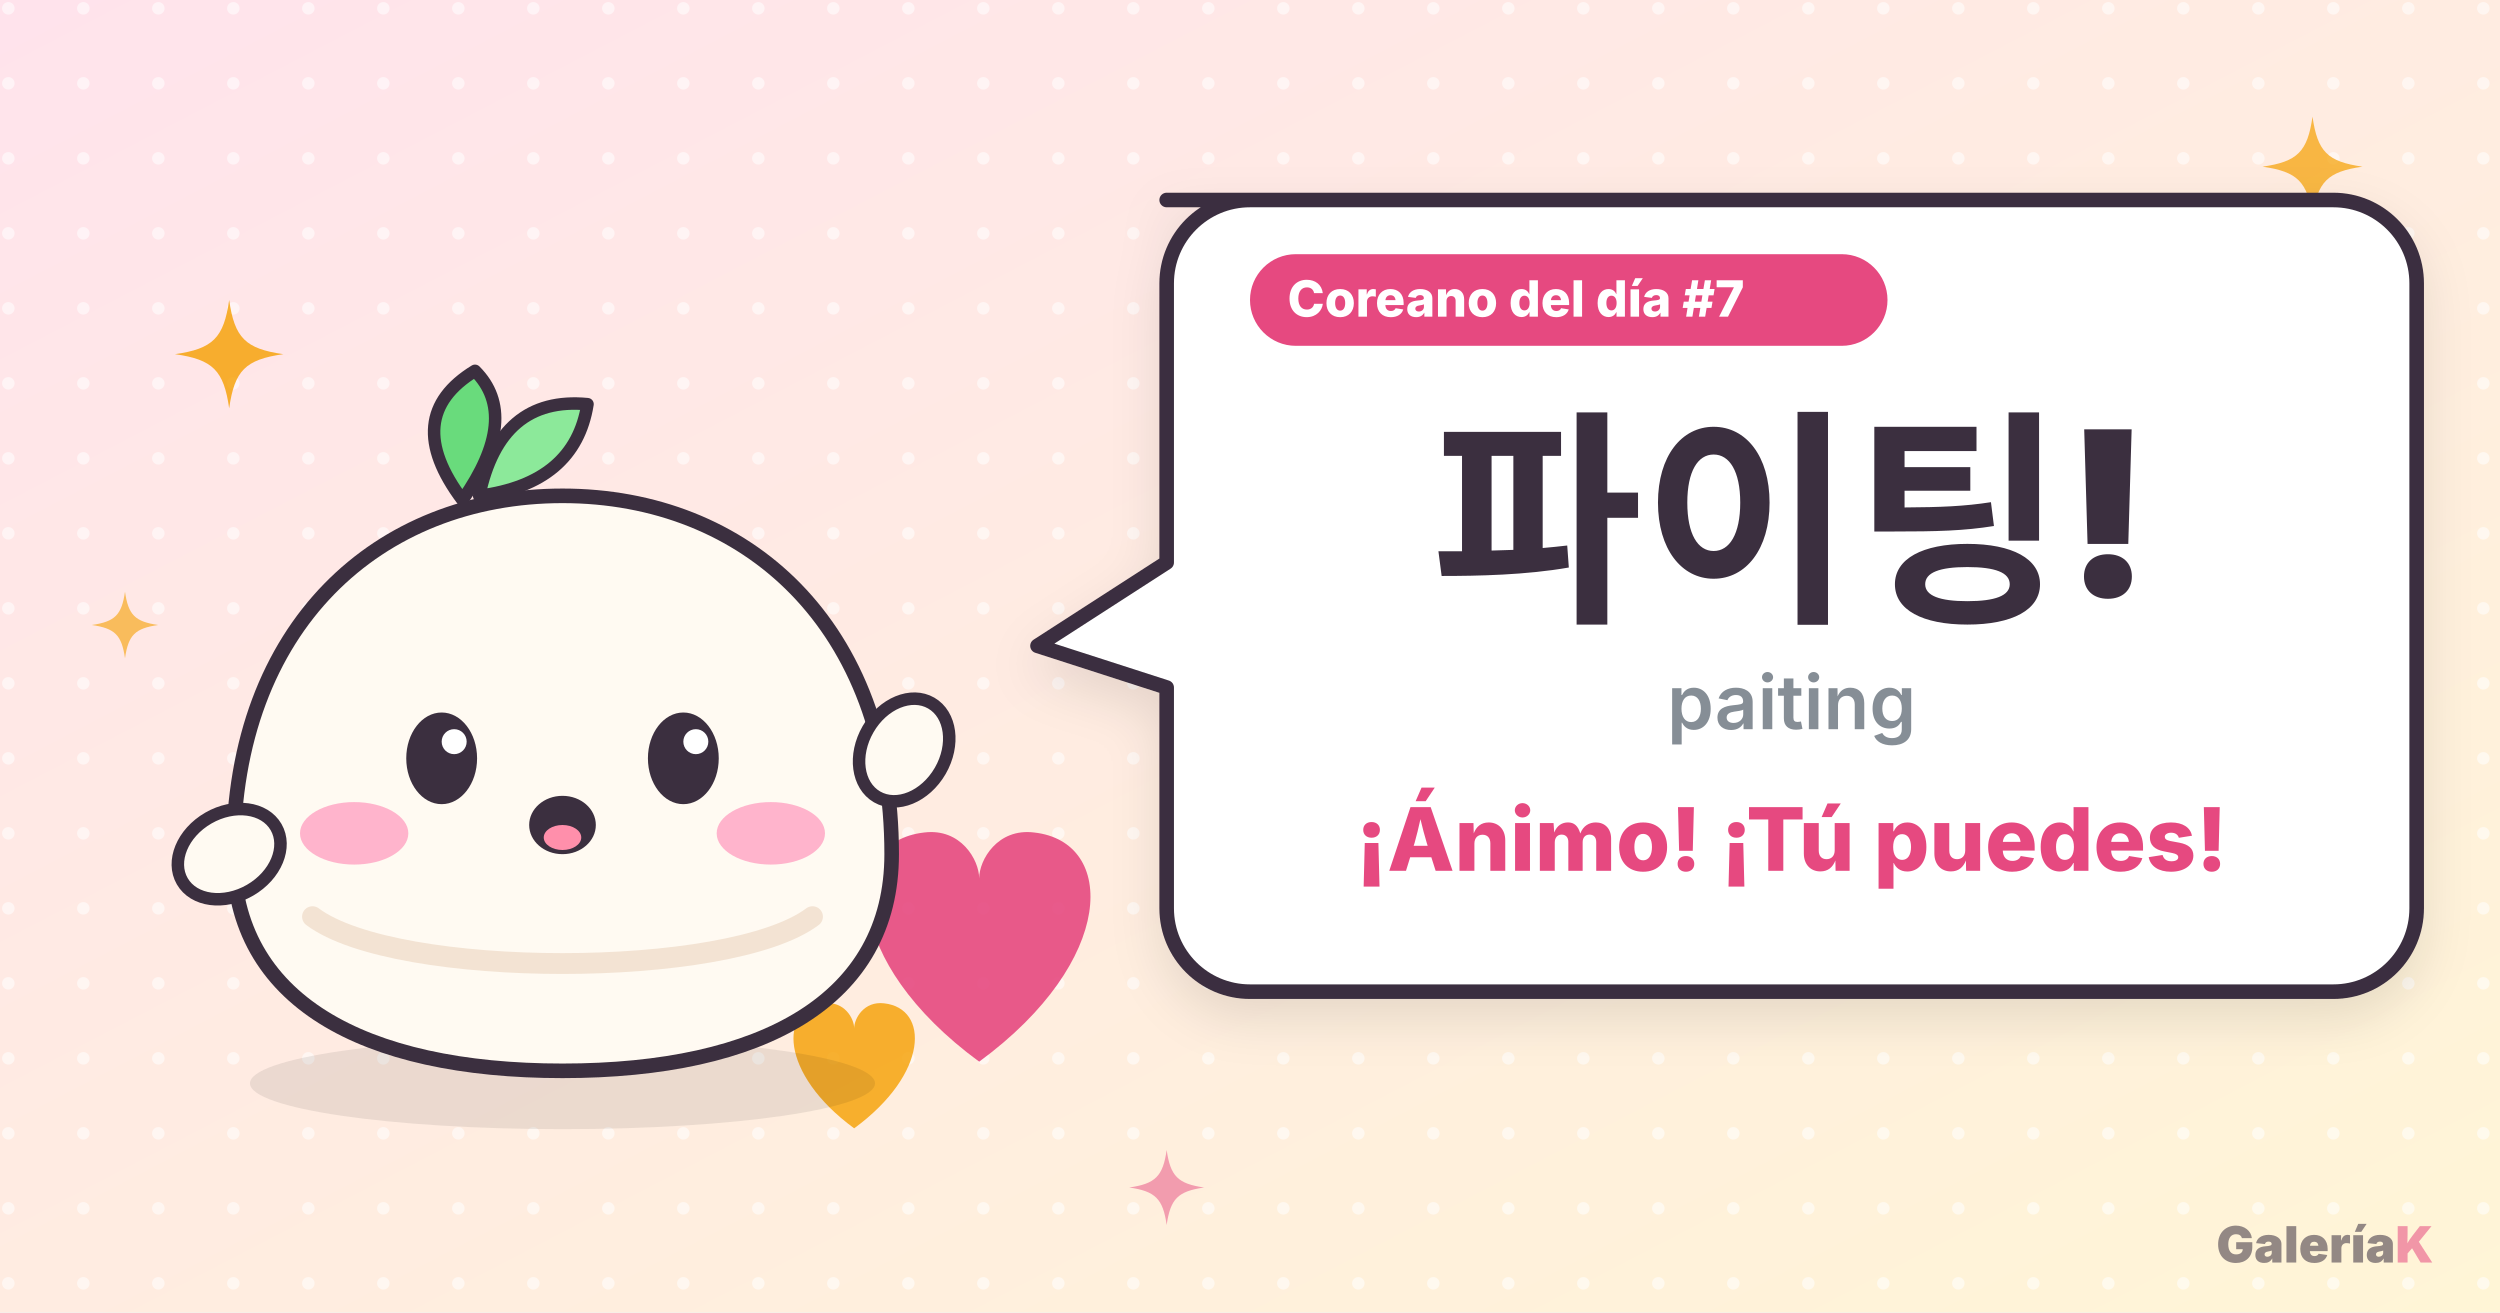
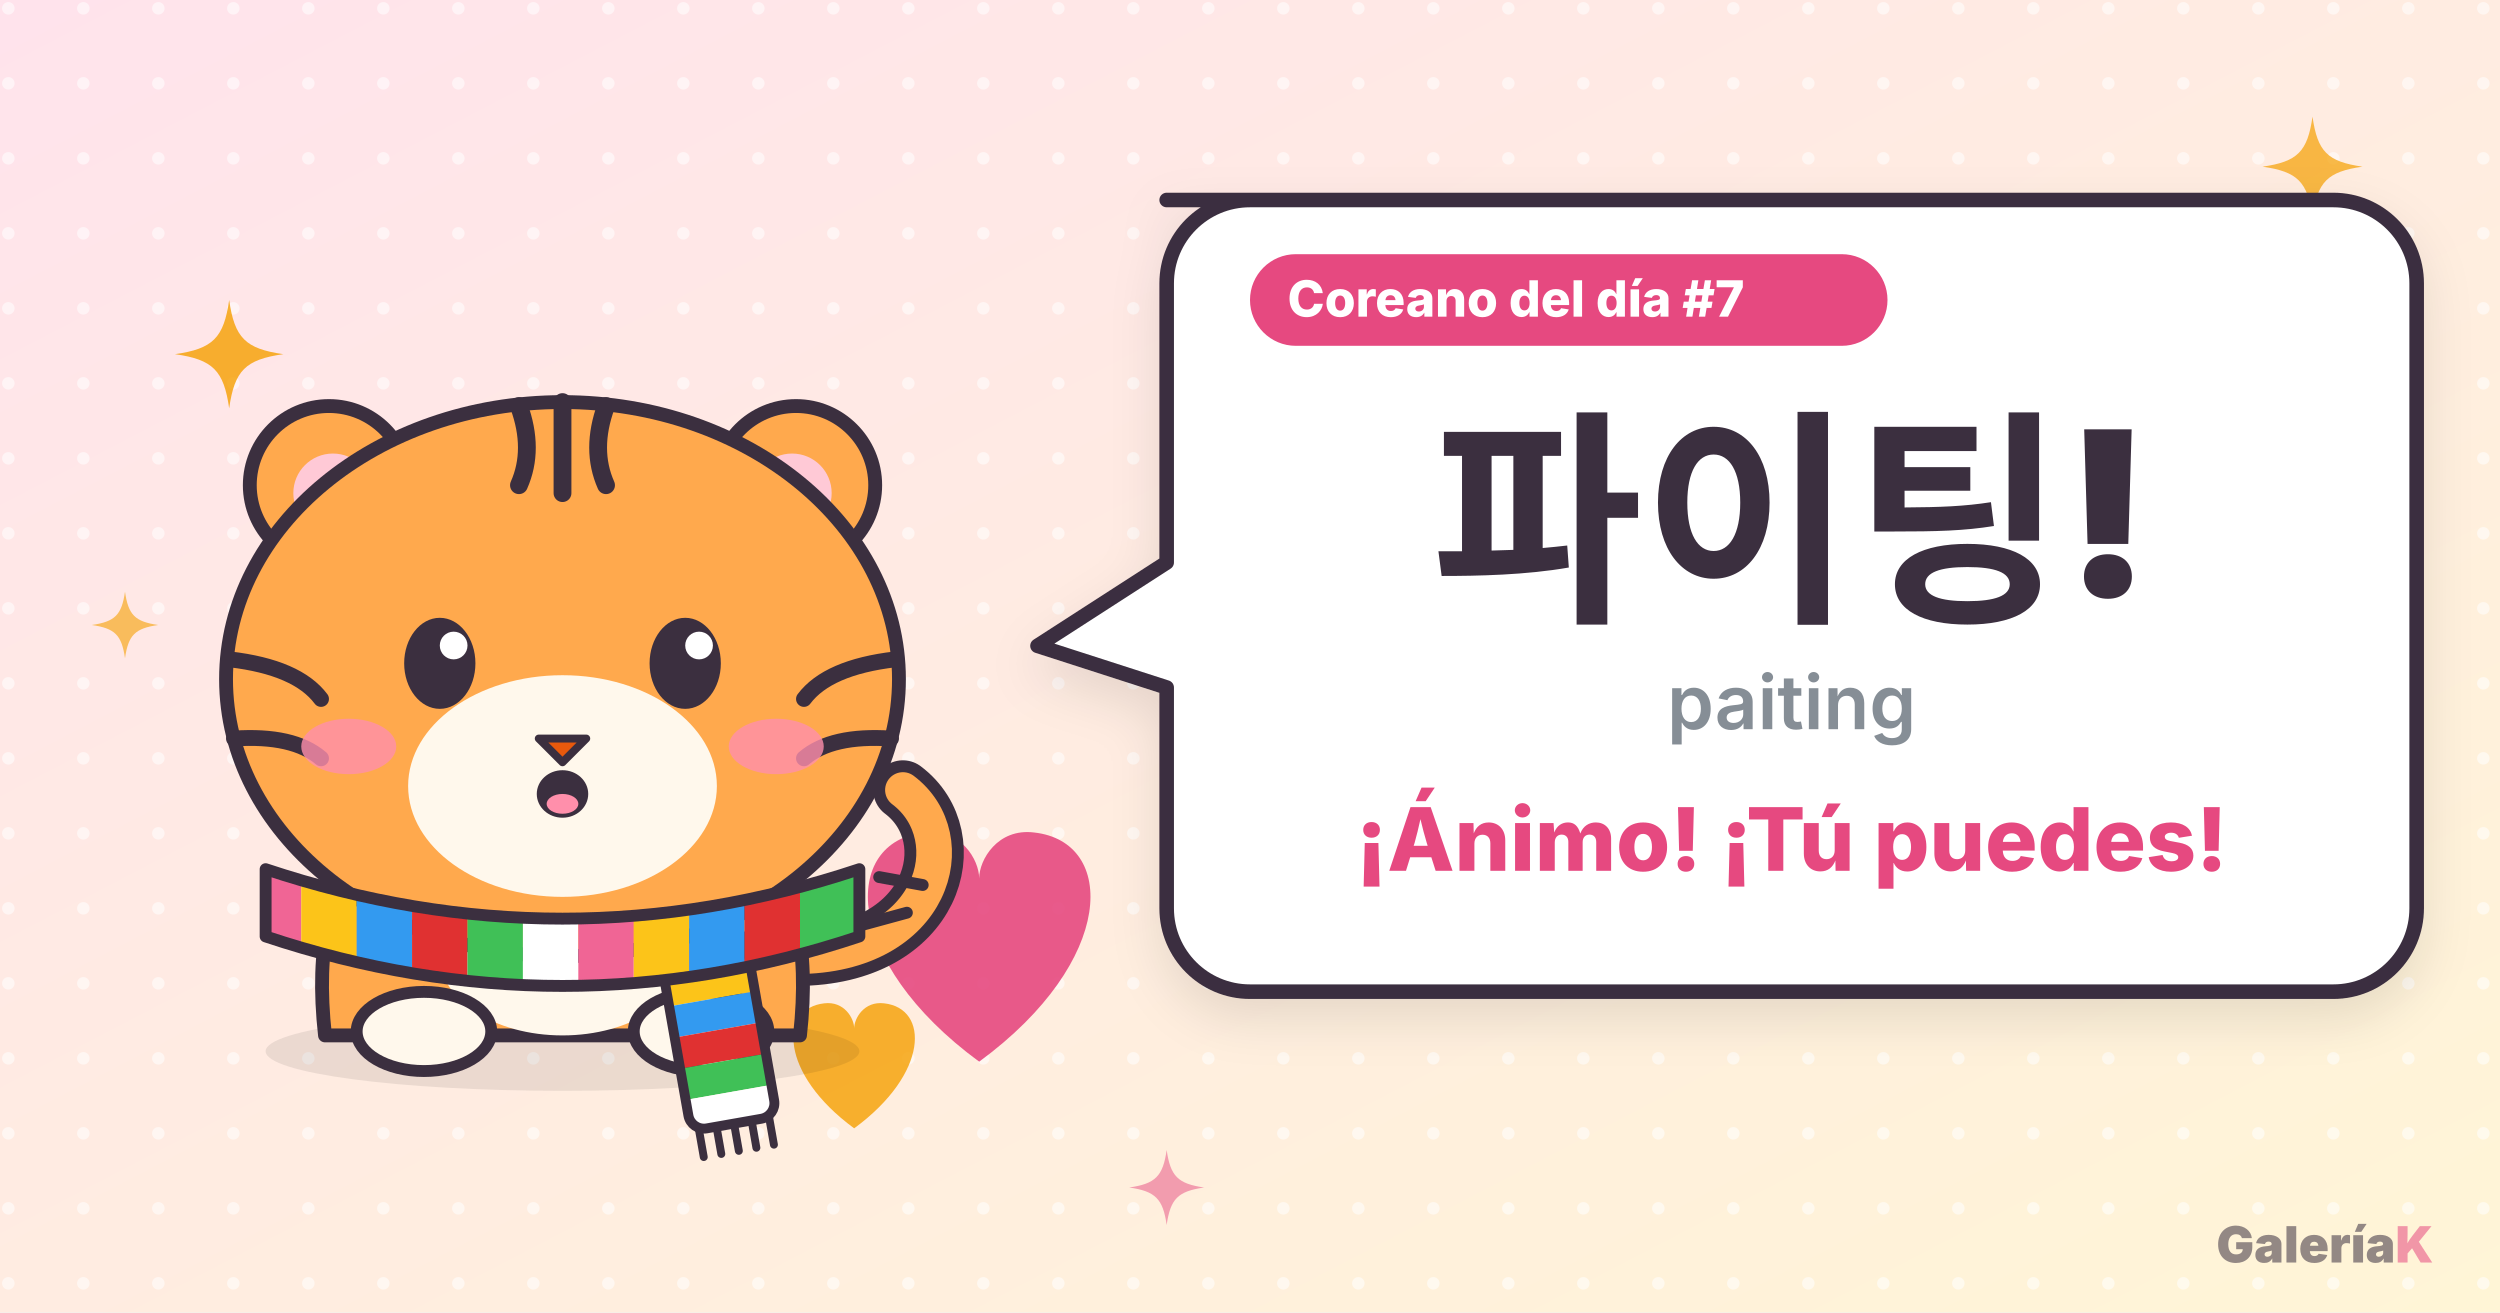
<svg xmlns="http://www.w3.org/2000/svg" viewBox="0 0 1200 630" width="1200" height="630" role="img" aria-label="Coreano del día #7: 파이팅! (paiting) — ¡Ánimo! ¡Tú puedes!">
  <defs>
    <linearGradient id="bg" x1="0" y1="0" x2="1" y2="1">
      <stop offset="0" stop-color="#ffe3ec" />
      <stop offset="1" stop-color="#fff5d6" />
    </linearGradient>
    <filter id="sh" x="-20%" y="-20%" width="140%" height="140%">
      <feDropShadow dx="0" dy="10" stdDeviation="12" flood-color="#000" flood-opacity=".10" />
    </filter>
    <pattern id="dots" width="36" height="36" patternUnits="userSpaceOnUse">
      <circle cx="4" cy="4" r="3" fill="#fff" opacity=".55" />
    </pattern>
  </defs>
  <rect width="1200" height="630" fill="url(#bg)" />
  <rect width="1200" height="630" fill="url(#dots)" />
  <path transform="translate(1110 80) scale(1.2)" d="M0-20C2-6 6-2 20 0 6 2 2 6 0 20-2 6-6 2-20 0-6-2-2-6 0-20z" fill="#f59f00" opacity="0.7" />
  <path transform="translate(560 570) scale(0.9)" d="M0-20C2-6 6-2 20 0 6 2 2 6 0 20-2 6-6 2-20 0-6-2-2-6 0-20z" fill="#e64980" opacity="0.5" />
  <path transform="translate(60 300) scale(0.8)" d="M0-20C2-6 6-2 20 0 6 2 2 6 0 20-2 6-6 2-20 0-6-2-2-6 0-20z" fill="#f59f00" opacity="0.6" />
  <path transform="translate(470 470) scale(2.2)" d="M0 18C-30-4-30-30-12-32C-4-33 0-26 0-22C0-26 4-33 12-32C30-30 30-4 0 18z" fill="#e64980" opacity="0.9" />
  <path transform="translate(410 520) scale(1.2)" d="M0 18C-30-4-30-30-12-32C-4-33 0-26 0-22C0-26 4-33 12-32C30-30 30-4 0 18z" fill="#f59f00" opacity="0.8" />
  <path transform="translate(110 170) scale(1.3)" d="M0-20C2-6 6-2 20 0 6 2 2 6 0 20-2 6-6 2-20 0-6-2-2-6 0-20z" fill="#f59f00" opacity="0.8" />
-   <g transform="translate(270 370) scale(1.0)">
-     <ellipse cx="0" cy="150" rx="150" ry="22" fill="#000" opacity=".08" />
-     <path d="M-48-130q-30-40 6-62q22 22-6 62z" fill="#69db7c" stroke="#3b2f3f" stroke-width="6" stroke-linejoin="round" />
-     <path d="M-40-132q10-48 52-44q-6 38-52 44z" fill="#8ce99a" stroke="#3b2f3f" stroke-width="6" stroke-linejoin="round" />
-     <path d="M-158 40c0-110 70-172 158-172s158 62 158 172c0 70-62 104-158 104s-158-34-158-104z" fill="#fffaf2" stroke="#3b2f3f" stroke-width="7" />
-     <path d="M-120 70c40 30 200 30 240 0" fill="none" stroke="#f3e3d3" stroke-width="10" stroke-linecap="round" />
-     <ellipse cx="-58" cy="-6" rx="17" ry="22" fill="#3b2f3f" />
-     <ellipse cx="58" cy="-6" rx="17" ry="22" fill="#3b2f3f" />
-     <circle cx="-52" cy="-14" r="6" fill="#fff" />
-     <circle cx="64" cy="-14" r="6" fill="#fff" />
-     <ellipse cx="-100" cy="30" rx="26" ry="15" fill="#ffa8c5" opacity=".85" />
-     <ellipse cx="100" cy="30" rx="26" ry="15" fill="#ffa8c5" opacity=".85" />
-     <g transform="translate(0 0)">
-       <ellipse cx="0" cy="26" rx="16" ry="14" fill="#3b2f3f" />
-       <ellipse cx="0" cy="32" rx="9" ry="6" fill="#ff8fab" />
+   <g transform="translate(270 345) scale(0.95)">
+     <ellipse cx="0" cy="168" rx="150" ry="20" fill="#000" opacity=".08" />
+     <path d="M118 120c70 0 86-60 54-84" fill="none" stroke="#3b2f3f" stroke-width="30" stroke-linecap="round" />
+     <path d="M118 120c70 0 86-60 54-84" fill="none" stroke="#ffa94d" stroke-width="18" stroke-linecap="round" />
+     <path d="M160 80l22 4M152 104l22-6" stroke="#3b2f3f" stroke-width="6" stroke-linecap="round" />
+     <path d="M-120 160c-10-90 30-130 120-130s130 40 120 130z" fill="#ffa94d" stroke="#3b2f3f" stroke-width="7" stroke-linejoin="round" />
+     <ellipse cx="0" cy="120" rx="62" ry="40" fill="#fff8ec" />
+     <ellipse cx="-70" cy="158" rx="34" ry="20" fill="#fff8ec" stroke="#3b2f3f" stroke-width="6" />
+     <ellipse cx="70" cy="158" rx="34" ry="20" fill="#fff8ec" stroke="#3b2f3f" stroke-width="6" />
+     <circle cx="-118" cy="-118" r="40" fill="#ffa94d" stroke="#3b2f3f" stroke-width="7" />
+     <circle cx="118" cy="-118" r="40" fill="#ffa94d" stroke="#3b2f3f" stroke-width="7" />
+     <circle cx="-116" cy="-114" r="20" fill="#ffc9d6" />
+     <circle cx="116" cy="-114" r="20" fill="#ffc9d6" />
+     <ellipse cx="0" cy="-20" rx="170" ry="140" fill="#ffa94d" stroke="#3b2f3f" stroke-width="7" />
+     <path d="M-22-158q8 22 0 40M0-160v46M22-158q-8 22 0 40" fill="none" stroke="#3b2f3f" stroke-width="9" stroke-linecap="round" />
+     <path d="M-168-30q34 4 46 20M-166 10q30-2 44 10M168-30q-34 4-46 20M166 10q-30-2-44 10" fill="none" stroke="#3b2f3f" stroke-width="8" stroke-linecap="round" />
+     <ellipse cx="0" cy="34" rx="78" ry="56" fill="#fff8ec" />
+     <ellipse cx="-62" cy="-28" rx="18" ry="23" fill="#3b2f3f" />
+     <ellipse cx="62" cy="-28" rx="18" ry="23" fill="#3b2f3f" />
+     <circle cx="-55" cy="-37" r="7" fill="#fff" />
+     <circle cx="69" cy="-37" r="7" fill="#fff" />
+     <ellipse cx="-108" cy="14" rx="24" ry="14" fill="#ff8fab" opacity=".8" />
+     <ellipse cx="108" cy="14" rx="24" ry="14" fill="#ff8fab" opacity=".8" />
+     <path d="M-12 10h24l-12 12z" fill="#e8590c" stroke="#3b2f3f" stroke-width="4" stroke-linejoin="round" />
+     <g>
+       <ellipse cx="0" cy="38" rx="13" ry="12" fill="#3b2f3f" />
+       <ellipse cx="0" cy="43" rx="8" ry="5" fill="#ff8fab" />
    </g>
-     <ellipse cx="-160" cy="40" rx="26" ry="20" fill="#fffaf2" stroke="#3b2f3f" stroke-width="6" transform="rotate(-30 -160 40)" />
-     <ellipse cx="164" cy="-10" rx="26" ry="20" fill="#fffaf2" stroke="#3b2f3f" stroke-width="6" transform="rotate(-60 164 -10)" />
+     <g transform="translate(0 92)">
+       <g transform="translate(70 18) rotate(-10)">
+         <clipPath id="se">
+           <rect x="-22" y="0" width="44" height="96" rx="8" />
+         </clipPath>
+         <g clip-path="url(#se)">
+           <rect x="-22" y="0" width="44" height="16" fill="#f06595" />
+           <rect x="-22" y="16" width="44" height="16" fill="#fcc419" />
+           <rect x="-22" y="32" width="44" height="16" fill="#339af0" />
+           <rect x="-22" y="48" width="44" height="16" fill="#e03131" />
+           <rect x="-22" y="64" width="44" height="16" fill="#40c057" />
+           <rect x="-22" y="80" width="44" height="16" fill="#fff" />
+         </g>
+         <rect x="-22" y="0" width="44" height="96" rx="8" fill="none" stroke="#3b2f3f" stroke-width="5" />
+         <path d="M-18 96v14" stroke="#3b2f3f" stroke-width="4" stroke-linecap="round" />
+         <path d="M-9 96v14" stroke="#3b2f3f" stroke-width="4" stroke-linecap="round" />
+         <path d="M0 96v14" stroke="#3b2f3f" stroke-width="4" stroke-linecap="round" />
+         <path d="M9 96v14" stroke="#3b2f3f" stroke-width="4" stroke-linecap="round" />
+         <path d="M18 96v14" stroke="#3b2f3f" stroke-width="4" stroke-linecap="round" />
+       </g>
+       <clipPath id="sc">
+         <path d="M-150-16Q0 34 150-16L150 18Q0 68-150 18Z" />
+       </clipPath>
+       <g clip-path="url(#sc)">
+         <rect x="-160" y="-40" width="28" height="140" fill="#f06595" />
+         <rect x="-132" y="-40" width="28" height="140" fill="#fcc419" />
+         <rect x="-104" y="-40" width="28" height="140" fill="#339af0" />
+         <rect x="-76" y="-40" width="28" height="140" fill="#e03131" />
+         <rect x="-48" y="-40" width="28" height="140" fill="#40c057" />
+         <rect x="-20" y="-40" width="28" height="140" fill="#fff" />
+         <rect x="8" y="-40" width="28" height="140" fill="#f06595" />
+         <rect x="36" y="-40" width="28" height="140" fill="#fcc419" />
+         <rect x="64" y="-40" width="28" height="140" fill="#339af0" />
+         <rect x="92" y="-40" width="28" height="140" fill="#e03131" />
+         <rect x="120" y="-40" width="28" height="140" fill="#40c057" />
+         <rect x="148" y="-40" width="28" height="140" fill="#fff" />
+       </g>
+       <path d="M-150-16Q0 34 150-16L150 18Q0 68-150 18Z" fill="none" stroke="#3b2f3f" stroke-width="6" stroke-linejoin="round" />
+     </g>
  </g>
  <g filter="url(#sh)">
    <path d="M560 96h560a40 40 0 0 1 40 40v300a40 40 0 0 1-40 40H600a40 40 0 0 1-40-40V330l-62-20 62-40V136a40 40 0 0 1 40-40z" fill="#fff" stroke="#3b2f3f" stroke-width="7" stroke-linejoin="round" />
  </g>
  <rect x="600" y="122" width="306" height="44" rx="22" fill="#e64980" />
  <text x="618" y="152" font-family="'Noto Sans KR','Apple SD Gothic Neo','Malgun Gothic',Inter,Arial,sans-serif" font-size="24" font-weight="800" fill="#fff">Coreano del día #7</text>
  <text x="860" y="290" text-anchor="middle" font-family="'Noto Sans KR','Apple SD Gothic Neo','Malgun Gothic',Inter,Arial,sans-serif" font-size="110" font-weight="900" fill="#3b2f3f">파이팅!</text>
  <text x="860" y="350" text-anchor="middle" font-family="'Noto Sans KR','Apple SD Gothic Neo','Malgun Gothic',Inter,Arial,sans-serif" font-size="36" font-weight="600" fill="#868e96">paiting</text>
  <text x="860" y="418" text-anchor="middle" font-family="'Noto Sans KR','Apple SD Gothic Neo','Malgun Gothic',Inter,Arial,sans-serif" font-size="42" font-weight="800" fill="#e64980">¡Ánimo! ¡Tú puedes!</text>
  <text x="1168" y="606" text-anchor="end" font-family="'Noto Sans KR','Apple SD Gothic Neo','Malgun Gothic',Inter,Arial,sans-serif" font-size="24" font-weight="900" fill="#3b2f3f" opacity=".55">Galería<tspan fill="#e64980">K</tspan>
  </text>
</svg>
